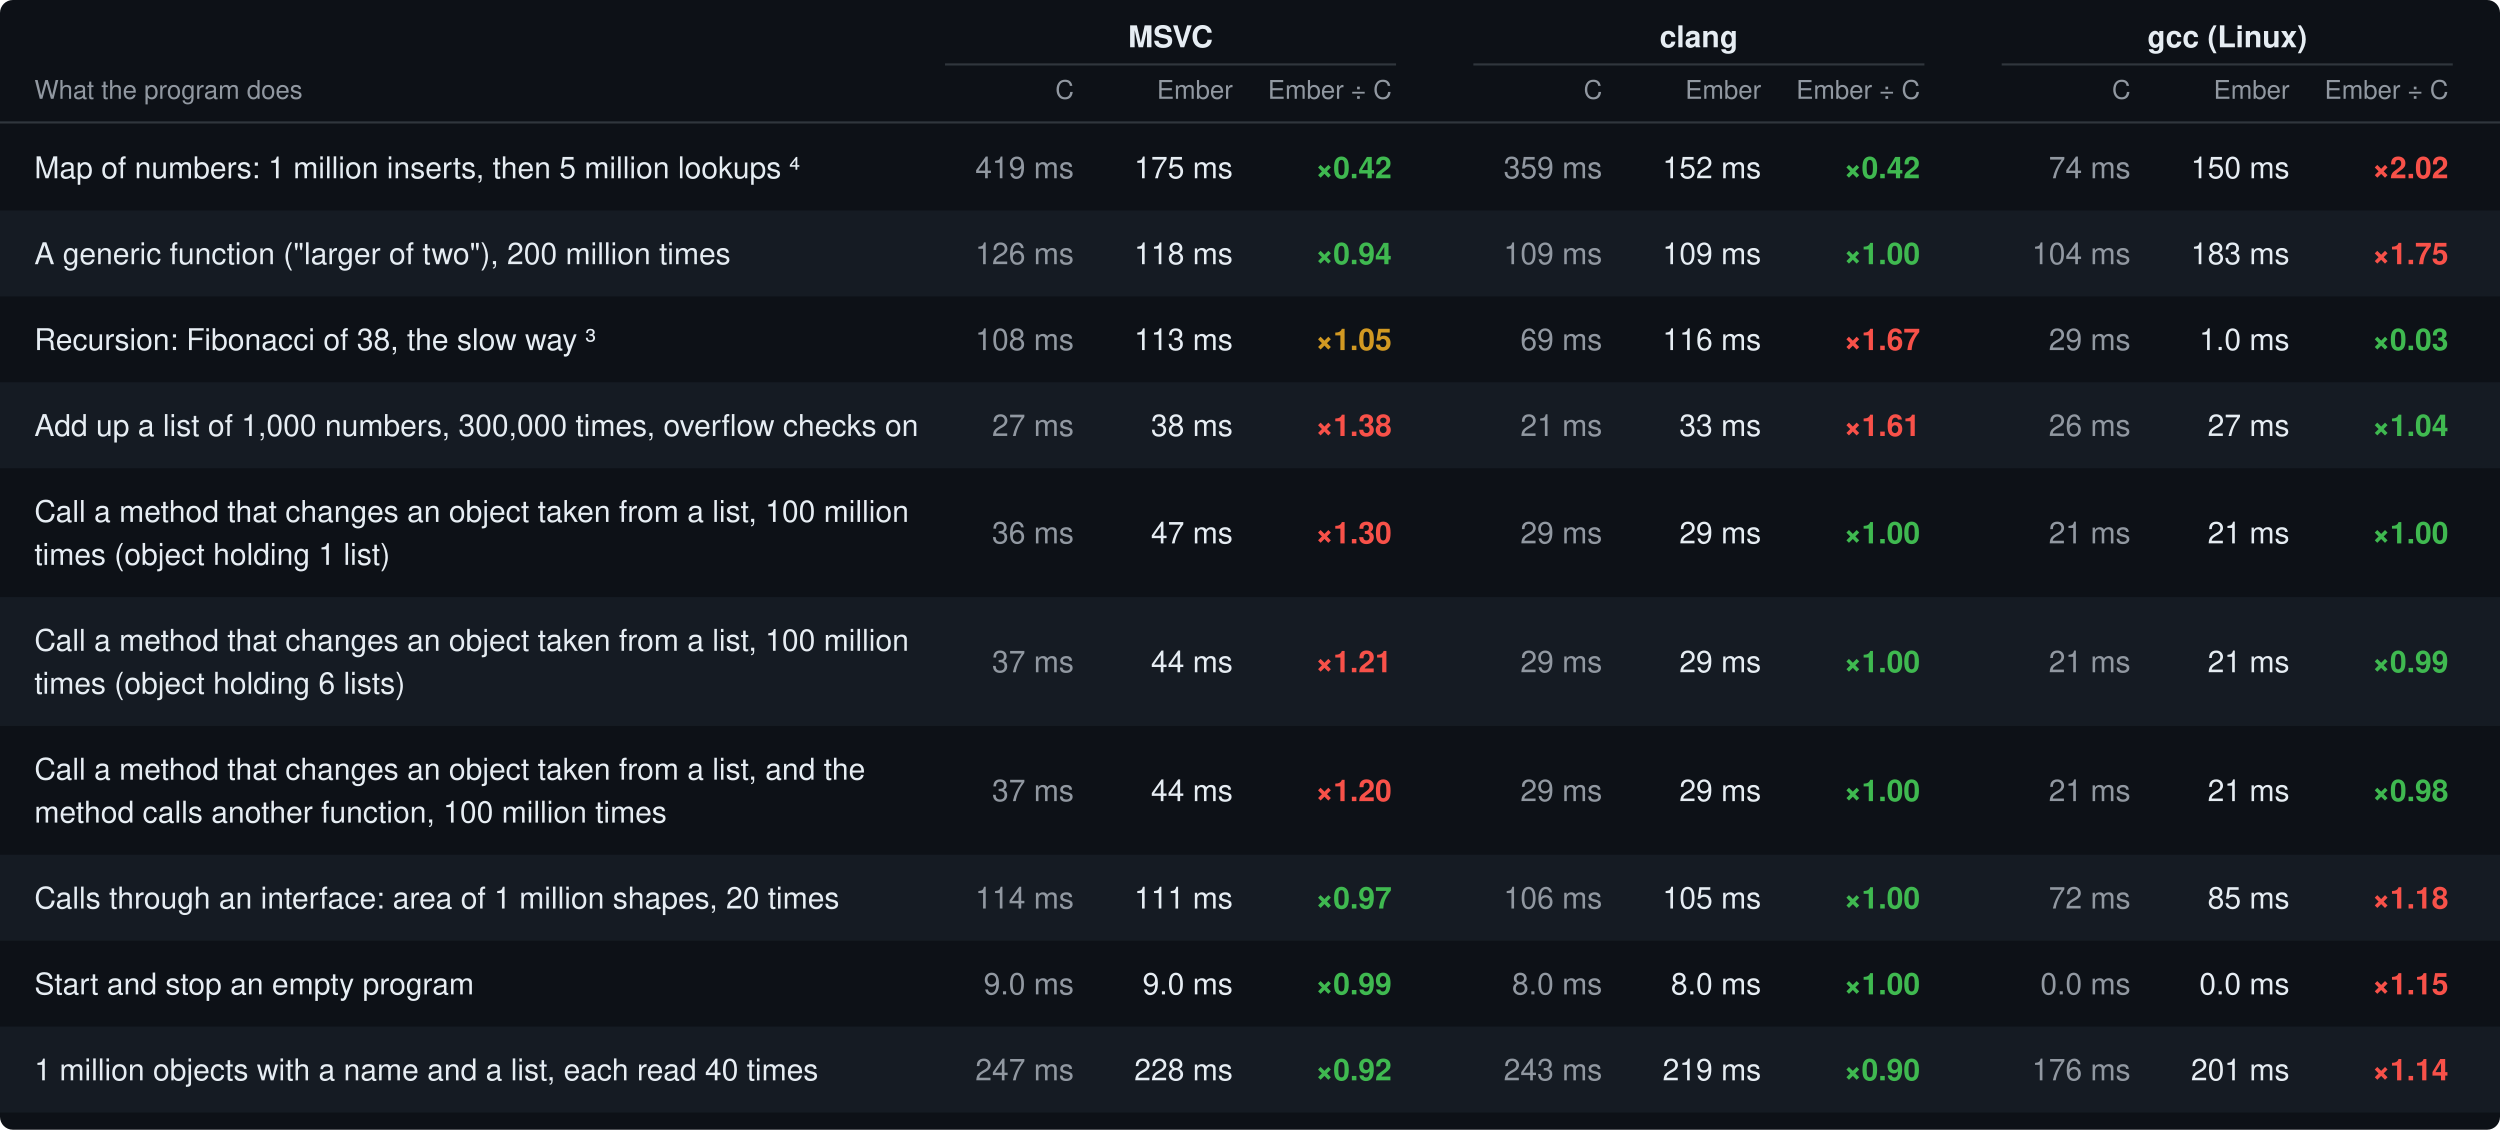
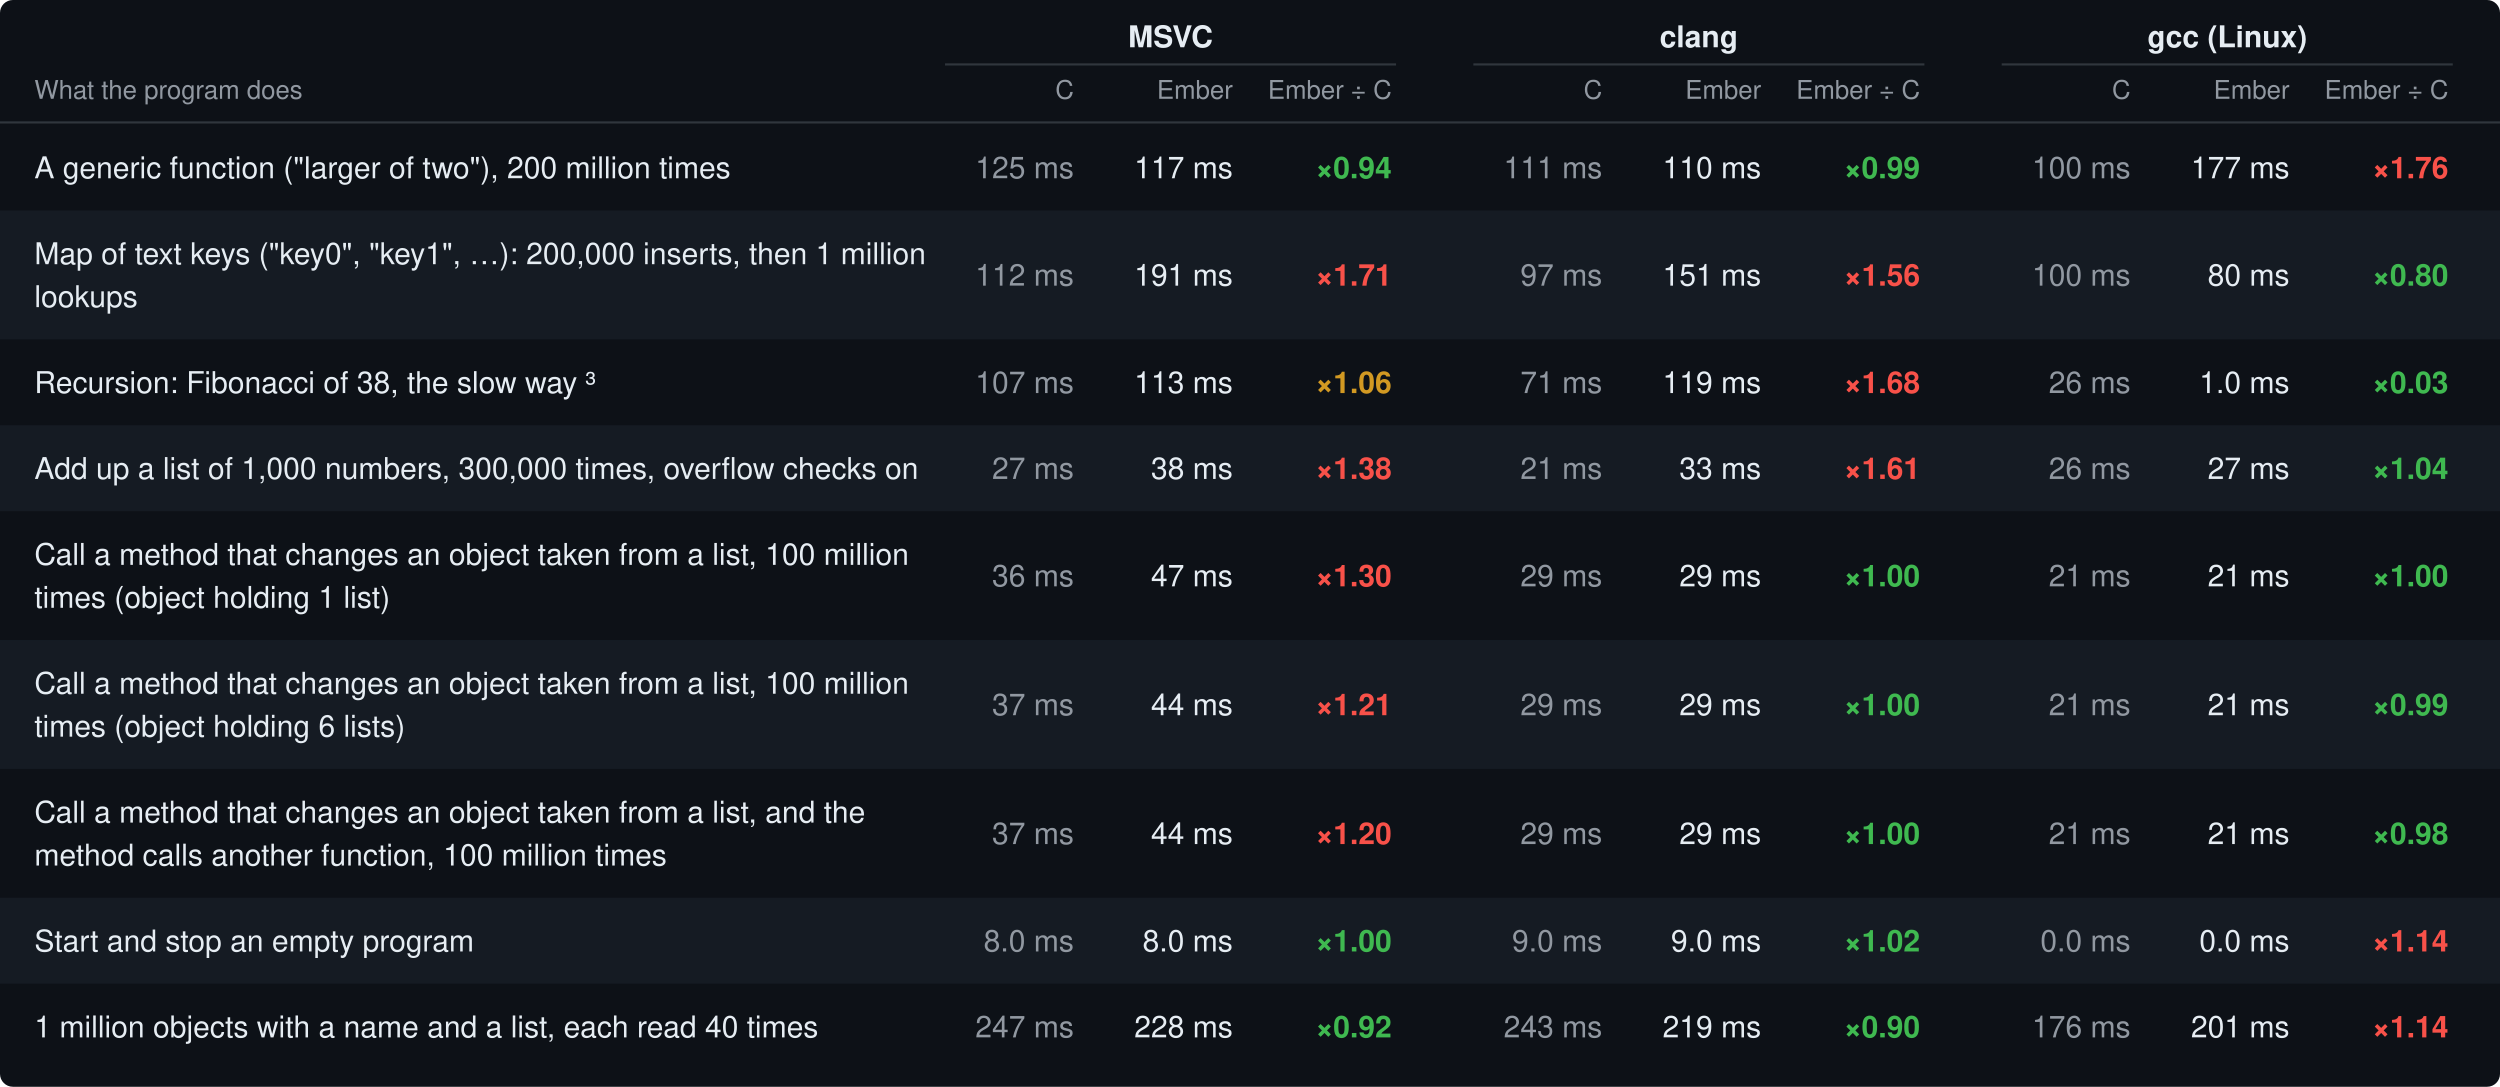
- <svg xmlns="http://www.w3.org/2000/svg" width="1164" height="526" viewBox="0 0 1164 526" font-family="-apple-system, 'Segoe UI', Helvetica, Arial, sans-serif" font-size="14">
-   <rect width="1164" height="526" fill="#0d1117" rx="6" />
+ <svg xmlns="http://www.w3.org/2000/svg" width="1164" height="506" viewBox="0 0 1164 506" font-family="-apple-system, 'Segoe UI', Helvetica, Arial, sans-serif" font-size="14">
+   <rect width="1164" height="506" fill="#0d1117" rx="6" />
  <text x="16" y="46" fill="#9198a1" font-size="12">What the program does</text>
  <text x="545.0" y="22" fill="#e6edf3" font-weight="600" text-anchor="middle">MSVC</text>
  <line x1="440" y1="30" x2="650" y2="30" stroke="#30363d" />
  <text x="500" y="46" fill="#9198a1" font-size="12" text-anchor="end">C</text>
  <text x="574" y="46" fill="#9198a1" font-size="12" text-anchor="end">Ember</text>
  <text x="648" y="46" fill="#9198a1" font-size="12" text-anchor="end">Ember ÷ C</text>
  <text x="791.0" y="22" fill="#e6edf3" font-weight="600" text-anchor="middle">clang</text>
  <line x1="686" y1="30" x2="896" y2="30" stroke="#30363d" />
  <text x="746" y="46" fill="#9198a1" font-size="12" text-anchor="end">C</text>
  <text x="820" y="46" fill="#9198a1" font-size="12" text-anchor="end">Ember</text>
  <text x="894" y="46" fill="#9198a1" font-size="12" text-anchor="end">Ember ÷ C</text>
  <text x="1037.0" y="22" fill="#e6edf3" font-weight="600" text-anchor="middle">gcc (Linux)</text>
  <line x1="932" y1="30" x2="1142" y2="30" stroke="#30363d" />
  <text x="992" y="46" fill="#9198a1" font-size="12" text-anchor="end">C</text>
  <text x="1066" y="46" fill="#9198a1" font-size="12" text-anchor="end">Ember</text>
  <text x="1140" y="46" fill="#9198a1" font-size="12" text-anchor="end">Ember ÷ C</text>
  <line x1="0" y1="57" x2="1164" y2="57" stroke="#30363d" />
-   <text x="16" y="83" fill="#e6edf3" xml:space="preserve">Map of numbers: 1 million inserts, then 5 million lookups ⁴</text>
-   <text x="500" y="83.0" fill="#9198a1" text-anchor="end">419 ms</text>
-   <text x="574" y="83.0" fill="#e6edf3" text-anchor="end">175 ms</text>
-   <text x="648" y="83.0" fill="#3fb950" text-anchor="end" font-weight="600">×0.42</text>
-   <text x="746" y="83.0" fill="#9198a1" text-anchor="end">359 ms</text>
-   <text x="820" y="83.0" fill="#e6edf3" text-anchor="end">152 ms</text>
-   <text x="894" y="83.0" fill="#3fb950" text-anchor="end" font-weight="600">×0.42</text>
-   <text x="992" y="83.0" fill="#9198a1" text-anchor="end">74 ms</text>
-   <text x="1066" y="83.0" fill="#e6edf3" text-anchor="end">150 ms</text>
-   <text x="1140" y="83.0" fill="#f85149" text-anchor="end" font-weight="600">×2.02</text>
-   <rect x="0" y="98" width="1164" height="40" fill="#151b23" />
-   <text x="16" y="123" fill="#e6edf3" xml:space="preserve">A generic function ("larger of two"), 200 million times</text>
-   <text x="500" y="123.0" fill="#9198a1" text-anchor="end">126 ms</text>
-   <text x="574" y="123.0" fill="#e6edf3" text-anchor="end">118 ms</text>
-   <text x="648" y="123.0" fill="#3fb950" text-anchor="end" font-weight="600">×0.94</text>
-   <text x="746" y="123.0" fill="#9198a1" text-anchor="end">109 ms</text>
-   <text x="820" y="123.0" fill="#e6edf3" text-anchor="end">109 ms</text>
-   <text x="894" y="123.0" fill="#3fb950" text-anchor="end" font-weight="600">×1.00</text>
-   <text x="992" y="123.0" fill="#9198a1" text-anchor="end">104 ms</text>
-   <text x="1066" y="123.0" fill="#e6edf3" text-anchor="end">183 ms</text>
-   <text x="1140" y="123.0" fill="#f85149" text-anchor="end" font-weight="600">×1.75</text>
-   <text x="16" y="163" fill="#e6edf3" xml:space="preserve">Recursion: Fibonacci of 38, the slow way ³</text>
-   <text x="500" y="163.0" fill="#9198a1" text-anchor="end">108 ms</text>
-   <text x="574" y="163.0" fill="#e6edf3" text-anchor="end">113 ms</text>
-   <text x="648" y="163.0" fill="#d29922" text-anchor="end" font-weight="600">×1.05</text>
-   <text x="746" y="163.0" fill="#9198a1" text-anchor="end">69 ms</text>
-   <text x="820" y="163.0" fill="#e6edf3" text-anchor="end">116 ms</text>
-   <text x="894" y="163.0" fill="#f85149" text-anchor="end" font-weight="600">×1.67</text>
-   <text x="992" y="163.0" fill="#9198a1" text-anchor="end">29 ms</text>
-   <text x="1066" y="163.0" fill="#e6edf3" text-anchor="end">1.0 ms</text>
-   <text x="1140" y="163.0" fill="#3fb950" text-anchor="end" font-weight="600">×0.03</text>
-   <rect x="0" y="178" width="1164" height="40" fill="#151b23" />
-   <text x="16" y="203" fill="#e6edf3" xml:space="preserve">Add up a list of 1,000 numbers, 300,000 times, overflow checks on</text>
-   <text x="500" y="203.0" fill="#9198a1" text-anchor="end">27 ms</text>
-   <text x="574" y="203.0" fill="#e6edf3" text-anchor="end">38 ms</text>
-   <text x="648" y="203.0" fill="#f85149" text-anchor="end" font-weight="600">×1.38</text>
-   <text x="746" y="203.0" fill="#9198a1" text-anchor="end">21 ms</text>
-   <text x="820" y="203.0" fill="#e6edf3" text-anchor="end">33 ms</text>
-   <text x="894" y="203.0" fill="#f85149" text-anchor="end" font-weight="600">×1.61</text>
-   <text x="992" y="203.0" fill="#9198a1" text-anchor="end">26 ms</text>
-   <text x="1066" y="203.0" fill="#e6edf3" text-anchor="end">27 ms</text>
-   <text x="1140" y="203.0" fill="#3fb950" text-anchor="end" font-weight="600">×1.04</text>
-   <text x="16" y="243" fill="#e6edf3" xml:space="preserve">Call a method that changes an object taken from a list, 100 million</text>
-   <text x="16" y="263" fill="#e6edf3" xml:space="preserve">times (object holding 1 list)</text>
-   <text x="500" y="253.0" fill="#9198a1" text-anchor="end">36 ms</text>
-   <text x="574" y="253.0" fill="#e6edf3" text-anchor="end">47 ms</text>
-   <text x="648" y="253.0" fill="#f85149" text-anchor="end" font-weight="600">×1.30</text>
-   <text x="746" y="253.0" fill="#9198a1" text-anchor="end">29 ms</text>
-   <text x="820" y="253.0" fill="#e6edf3" text-anchor="end">29 ms</text>
-   <text x="894" y="253.0" fill="#3fb950" text-anchor="end" font-weight="600">×1.00</text>
-   <text x="992" y="253.0" fill="#9198a1" text-anchor="end">21 ms</text>
-   <text x="1066" y="253.0" fill="#e6edf3" text-anchor="end">21 ms</text>
-   <text x="1140" y="253.0" fill="#3fb950" text-anchor="end" font-weight="600">×1.00</text>
-   <rect x="0" y="278" width="1164" height="60" fill="#151b23" />
-   <text x="16" y="303" fill="#e6edf3" xml:space="preserve">Call a method that changes an object taken from a list, 100 million</text>
-   <text x="16" y="323" fill="#e6edf3" xml:space="preserve">times (object holding 6 lists)</text>
-   <text x="500" y="313.0" fill="#9198a1" text-anchor="end">37 ms</text>
-   <text x="574" y="313.0" fill="#e6edf3" text-anchor="end">44 ms</text>
-   <text x="648" y="313.0" fill="#f85149" text-anchor="end" font-weight="600">×1.21</text>
-   <text x="746" y="313.0" fill="#9198a1" text-anchor="end">29 ms</text>
-   <text x="820" y="313.0" fill="#e6edf3" text-anchor="end">29 ms</text>
-   <text x="894" y="313.0" fill="#3fb950" text-anchor="end" font-weight="600">×1.00</text>
-   <text x="992" y="313.0" fill="#9198a1" text-anchor="end">21 ms</text>
-   <text x="1066" y="313.0" fill="#e6edf3" text-anchor="end">21 ms</text>
-   <text x="1140" y="313.0" fill="#3fb950" text-anchor="end" font-weight="600">×0.99</text>
-   <text x="16" y="363" fill="#e6edf3" xml:space="preserve">Call a method that changes an object taken from a list, and the</text>
-   <text x="16" y="383" fill="#e6edf3" xml:space="preserve">method calls another function, 100 million times</text>
-   <text x="500" y="373.0" fill="#9198a1" text-anchor="end">37 ms</text>
-   <text x="574" y="373.0" fill="#e6edf3" text-anchor="end">44 ms</text>
-   <text x="648" y="373.0" fill="#f85149" text-anchor="end" font-weight="600">×1.20</text>
-   <text x="746" y="373.0" fill="#9198a1" text-anchor="end">29 ms</text>
-   <text x="820" y="373.0" fill="#e6edf3" text-anchor="end">29 ms</text>
-   <text x="894" y="373.0" fill="#3fb950" text-anchor="end" font-weight="600">×1.00</text>
-   <text x="992" y="373.0" fill="#9198a1" text-anchor="end">21 ms</text>
-   <text x="1066" y="373.0" fill="#e6edf3" text-anchor="end">21 ms</text>
-   <text x="1140" y="373.0" fill="#3fb950" text-anchor="end" font-weight="600">×0.98</text>
-   <rect x="0" y="398" width="1164" height="40" fill="#151b23" />
-   <text x="16" y="423" fill="#e6edf3" xml:space="preserve">Calls through an interface: area of 1 million shapes, 20 times</text>
-   <text x="500" y="423.0" fill="#9198a1" text-anchor="end">114 ms</text>
-   <text x="574" y="423.0" fill="#e6edf3" text-anchor="end">111 ms</text>
-   <text x="648" y="423.0" fill="#3fb950" text-anchor="end" font-weight="600">×0.97</text>
-   <text x="746" y="423.0" fill="#9198a1" text-anchor="end">106 ms</text>
-   <text x="820" y="423.0" fill="#e6edf3" text-anchor="end">105 ms</text>
-   <text x="894" y="423.0" fill="#3fb950" text-anchor="end" font-weight="600">×1.00</text>
-   <text x="992" y="423.0" fill="#9198a1" text-anchor="end">72 ms</text>
-   <text x="1066" y="423.0" fill="#e6edf3" text-anchor="end">85 ms</text>
-   <text x="1140" y="423.0" fill="#f85149" text-anchor="end" font-weight="600">×1.18</text>
-   <text x="16" y="463" fill="#e6edf3" xml:space="preserve">Start and stop an empty program</text>
-   <text x="500" y="463.0" fill="#9198a1" text-anchor="end">9.0 ms</text>
-   <text x="574" y="463.0" fill="#e6edf3" text-anchor="end">9.0 ms</text>
-   <text x="648" y="463.0" fill="#3fb950" text-anchor="end" font-weight="600">×0.99</text>
-   <text x="746" y="463.0" fill="#9198a1" text-anchor="end">8.0 ms</text>
-   <text x="820" y="463.0" fill="#e6edf3" text-anchor="end">8.0 ms</text>
-   <text x="894" y="463.0" fill="#3fb950" text-anchor="end" font-weight="600">×1.00</text>
-   <text x="992" y="463.0" fill="#9198a1" text-anchor="end">0.0 ms</text>
-   <text x="1066" y="463.0" fill="#e6edf3" text-anchor="end">0.0 ms</text>
-   <text x="1140" y="463.0" fill="#f85149" text-anchor="end" font-weight="600">×1.15</text>
-   <rect x="0" y="478" width="1164" height="40" fill="#151b23" />
-   <text x="16" y="503" fill="#e6edf3" xml:space="preserve">1 million objects with a name and a list, each read 40 times</text>
-   <text x="500" y="503.0" fill="#9198a1" text-anchor="end">247 ms</text>
-   <text x="574" y="503.0" fill="#e6edf3" text-anchor="end">228 ms</text>
-   <text x="648" y="503.0" fill="#3fb950" text-anchor="end" font-weight="600">×0.92</text>
-   <text x="746" y="503.0" fill="#9198a1" text-anchor="end">243 ms</text>
-   <text x="820" y="503.0" fill="#e6edf3" text-anchor="end">219 ms</text>
-   <text x="894" y="503.0" fill="#3fb950" text-anchor="end" font-weight="600">×0.90</text>
-   <text x="992" y="503.0" fill="#9198a1" text-anchor="end">176 ms</text>
-   <text x="1066" y="503.0" fill="#e6edf3" text-anchor="end">201 ms</text>
-   <text x="1140" y="503.0" fill="#f85149" text-anchor="end" font-weight="600">×1.14</text>
+   <text x="16" y="83" fill="#e6edf3" xml:space="preserve">A generic function ("larger of two"), 200 million times</text>
+   <text x="500" y="83.0" fill="#9198a1" text-anchor="end">125 ms</text>
+   <text x="574" y="83.0" fill="#e6edf3" text-anchor="end">117 ms</text>
+   <text x="648" y="83.0" fill="#3fb950" text-anchor="end" font-weight="600">×0.94</text>
+   <text x="746" y="83.0" fill="#9198a1" text-anchor="end">111 ms</text>
+   <text x="820" y="83.0" fill="#e6edf3" text-anchor="end">110 ms</text>
+   <text x="894" y="83.0" fill="#3fb950" text-anchor="end" font-weight="600">×0.99</text>
+   <text x="992" y="83.0" fill="#9198a1" text-anchor="end">100 ms</text>
+   <text x="1066" y="83.0" fill="#e6edf3" text-anchor="end">177 ms</text>
+   <text x="1140" y="83.0" fill="#f85149" text-anchor="end" font-weight="600">×1.76</text>
+   <rect x="0" y="98" width="1164" height="60" fill="#151b23" />
+   <text x="16" y="123" fill="#e6edf3" xml:space="preserve">Map of text keys ("key0", "key1", …): 200,000 inserts, then 1 million</text>
+   <text x="16" y="143" fill="#e6edf3" xml:space="preserve">lookups</text>
+   <text x="500" y="133.0" fill="#9198a1" text-anchor="end">112 ms</text>
+   <text x="574" y="133.0" fill="#e6edf3" text-anchor="end">191 ms</text>
+   <text x="648" y="133.0" fill="#f85149" text-anchor="end" font-weight="600">×1.71</text>
+   <text x="746" y="133.0" fill="#9198a1" text-anchor="end">97 ms</text>
+   <text x="820" y="133.0" fill="#e6edf3" text-anchor="end">151 ms</text>
+   <text x="894" y="133.0" fill="#f85149" text-anchor="end" font-weight="600">×1.56</text>
+   <text x="992" y="133.0" fill="#9198a1" text-anchor="end">100 ms</text>
+   <text x="1066" y="133.0" fill="#e6edf3" text-anchor="end">80 ms</text>
+   <text x="1140" y="133.0" fill="#3fb950" text-anchor="end" font-weight="600">×0.80</text>
+   <text x="16" y="183" fill="#e6edf3" xml:space="preserve">Recursion: Fibonacci of 38, the slow way ³</text>
+   <text x="500" y="183.0" fill="#9198a1" text-anchor="end">107 ms</text>
+   <text x="574" y="183.0" fill="#e6edf3" text-anchor="end">113 ms</text>
+   <text x="648" y="183.0" fill="#d29922" text-anchor="end" font-weight="600">×1.06</text>
+   <text x="746" y="183.0" fill="#9198a1" text-anchor="end">71 ms</text>
+   <text x="820" y="183.0" fill="#e6edf3" text-anchor="end">119 ms</text>
+   <text x="894" y="183.0" fill="#f85149" text-anchor="end" font-weight="600">×1.68</text>
+   <text x="992" y="183.0" fill="#9198a1" text-anchor="end">26 ms</text>
+   <text x="1066" y="183.0" fill="#e6edf3" text-anchor="end">1.0 ms</text>
+   <text x="1140" y="183.0" fill="#3fb950" text-anchor="end" font-weight="600">×0.03</text>
+   <rect x="0" y="198" width="1164" height="40" fill="#151b23" />
+   <text x="16" y="223" fill="#e6edf3" xml:space="preserve">Add up a list of 1,000 numbers, 300,000 times, overflow checks on</text>
+   <text x="500" y="223.0" fill="#9198a1" text-anchor="end">27 ms</text>
+   <text x="574" y="223.0" fill="#e6edf3" text-anchor="end">38 ms</text>
+   <text x="648" y="223.0" fill="#f85149" text-anchor="end" font-weight="600">×1.38</text>
+   <text x="746" y="223.0" fill="#9198a1" text-anchor="end">21 ms</text>
+   <text x="820" y="223.0" fill="#e6edf3" text-anchor="end">33 ms</text>
+   <text x="894" y="223.0" fill="#f85149" text-anchor="end" font-weight="600">×1.61</text>
+   <text x="992" y="223.0" fill="#9198a1" text-anchor="end">26 ms</text>
+   <text x="1066" y="223.0" fill="#e6edf3" text-anchor="end">27 ms</text>
+   <text x="1140" y="223.0" fill="#3fb950" text-anchor="end" font-weight="600">×1.04</text>
+   <text x="16" y="263" fill="#e6edf3" xml:space="preserve">Call a method that changes an object taken from a list, 100 million</text>
+   <text x="16" y="283" fill="#e6edf3" xml:space="preserve">times (object holding 1 list)</text>
+   <text x="500" y="273.0" fill="#9198a1" text-anchor="end">36 ms</text>
+   <text x="574" y="273.0" fill="#e6edf3" text-anchor="end">47 ms</text>
+   <text x="648" y="273.0" fill="#f85149" text-anchor="end" font-weight="600">×1.30</text>
+   <text x="746" y="273.0" fill="#9198a1" text-anchor="end">29 ms</text>
+   <text x="820" y="273.0" fill="#e6edf3" text-anchor="end">29 ms</text>
+   <text x="894" y="273.0" fill="#3fb950" text-anchor="end" font-weight="600">×1.00</text>
+   <text x="992" y="273.0" fill="#9198a1" text-anchor="end">21 ms</text>
+   <text x="1066" y="273.0" fill="#e6edf3" text-anchor="end">21 ms</text>
+   <text x="1140" y="273.0" fill="#3fb950" text-anchor="end" font-weight="600">×1.00</text>
+   <rect x="0" y="298" width="1164" height="60" fill="#151b23" />
+   <text x="16" y="323" fill="#e6edf3" xml:space="preserve">Call a method that changes an object taken from a list, 100 million</text>
+   <text x="16" y="343" fill="#e6edf3" xml:space="preserve">times (object holding 6 lists)</text>
+   <text x="500" y="333.0" fill="#9198a1" text-anchor="end">37 ms</text>
+   <text x="574" y="333.0" fill="#e6edf3" text-anchor="end">44 ms</text>
+   <text x="648" y="333.0" fill="#f85149" text-anchor="end" font-weight="600">×1.21</text>
+   <text x="746" y="333.0" fill="#9198a1" text-anchor="end">29 ms</text>
+   <text x="820" y="333.0" fill="#e6edf3" text-anchor="end">29 ms</text>
+   <text x="894" y="333.0" fill="#3fb950" text-anchor="end" font-weight="600">×1.00</text>
+   <text x="992" y="333.0" fill="#9198a1" text-anchor="end">21 ms</text>
+   <text x="1066" y="333.0" fill="#e6edf3" text-anchor="end">21 ms</text>
+   <text x="1140" y="333.0" fill="#3fb950" text-anchor="end" font-weight="600">×0.99</text>
+   <text x="16" y="383" fill="#e6edf3" xml:space="preserve">Call a method that changes an object taken from a list, and the</text>
+   <text x="16" y="403" fill="#e6edf3" xml:space="preserve">method calls another function, 100 million times</text>
+   <text x="500" y="393.0" fill="#9198a1" text-anchor="end">37 ms</text>
+   <text x="574" y="393.0" fill="#e6edf3" text-anchor="end">44 ms</text>
+   <text x="648" y="393.0" fill="#f85149" text-anchor="end" font-weight="600">×1.20</text>
+   <text x="746" y="393.0" fill="#9198a1" text-anchor="end">29 ms</text>
+   <text x="820" y="393.0" fill="#e6edf3" text-anchor="end">29 ms</text>
+   <text x="894" y="393.0" fill="#3fb950" text-anchor="end" font-weight="600">×1.00</text>
+   <text x="992" y="393.0" fill="#9198a1" text-anchor="end">21 ms</text>
+   <text x="1066" y="393.0" fill="#e6edf3" text-anchor="end">21 ms</text>
+   <text x="1140" y="393.0" fill="#3fb950" text-anchor="end" font-weight="600">×0.98</text>
+   <rect x="0" y="418" width="1164" height="40" fill="#151b23" />
+   <text x="16" y="443" fill="#e6edf3" xml:space="preserve">Start and stop an empty program</text>
+   <text x="500" y="443.0" fill="#9198a1" text-anchor="end">8.0 ms</text>
+   <text x="574" y="443.0" fill="#e6edf3" text-anchor="end">8.0 ms</text>
+   <text x="648" y="443.0" fill="#3fb950" text-anchor="end" font-weight="600">×1.00</text>
+   <text x="746" y="443.0" fill="#9198a1" text-anchor="end">9.0 ms</text>
+   <text x="820" y="443.0" fill="#e6edf3" text-anchor="end">9.0 ms</text>
+   <text x="894" y="443.0" fill="#3fb950" text-anchor="end" font-weight="600">×1.02</text>
+   <text x="992" y="443.0" fill="#9198a1" text-anchor="end">0.0 ms</text>
+   <text x="1066" y="443.0" fill="#e6edf3" text-anchor="end">0.0 ms</text>
+   <text x="1140" y="443.0" fill="#f85149" text-anchor="end" font-weight="600">×1.14</text>
+   <text x="16" y="483" fill="#e6edf3" xml:space="preserve">1 million objects with a name and a list, each read 40 times</text>
+   <text x="500" y="483.0" fill="#9198a1" text-anchor="end">247 ms</text>
+   <text x="574" y="483.0" fill="#e6edf3" text-anchor="end">228 ms</text>
+   <text x="648" y="483.0" fill="#3fb950" text-anchor="end" font-weight="600">×0.92</text>
+   <text x="746" y="483.0" fill="#9198a1" text-anchor="end">243 ms</text>
+   <text x="820" y="483.0" fill="#e6edf3" text-anchor="end">219 ms</text>
+   <text x="894" y="483.0" fill="#3fb950" text-anchor="end" font-weight="600">×0.90</text>
+   <text x="992" y="483.0" fill="#9198a1" text-anchor="end">176 ms</text>
+   <text x="1066" y="483.0" fill="#e6edf3" text-anchor="end">201 ms</text>
+   <text x="1140" y="483.0" fill="#f85149" text-anchor="end" font-weight="600">×1.14</text>
</svg>
